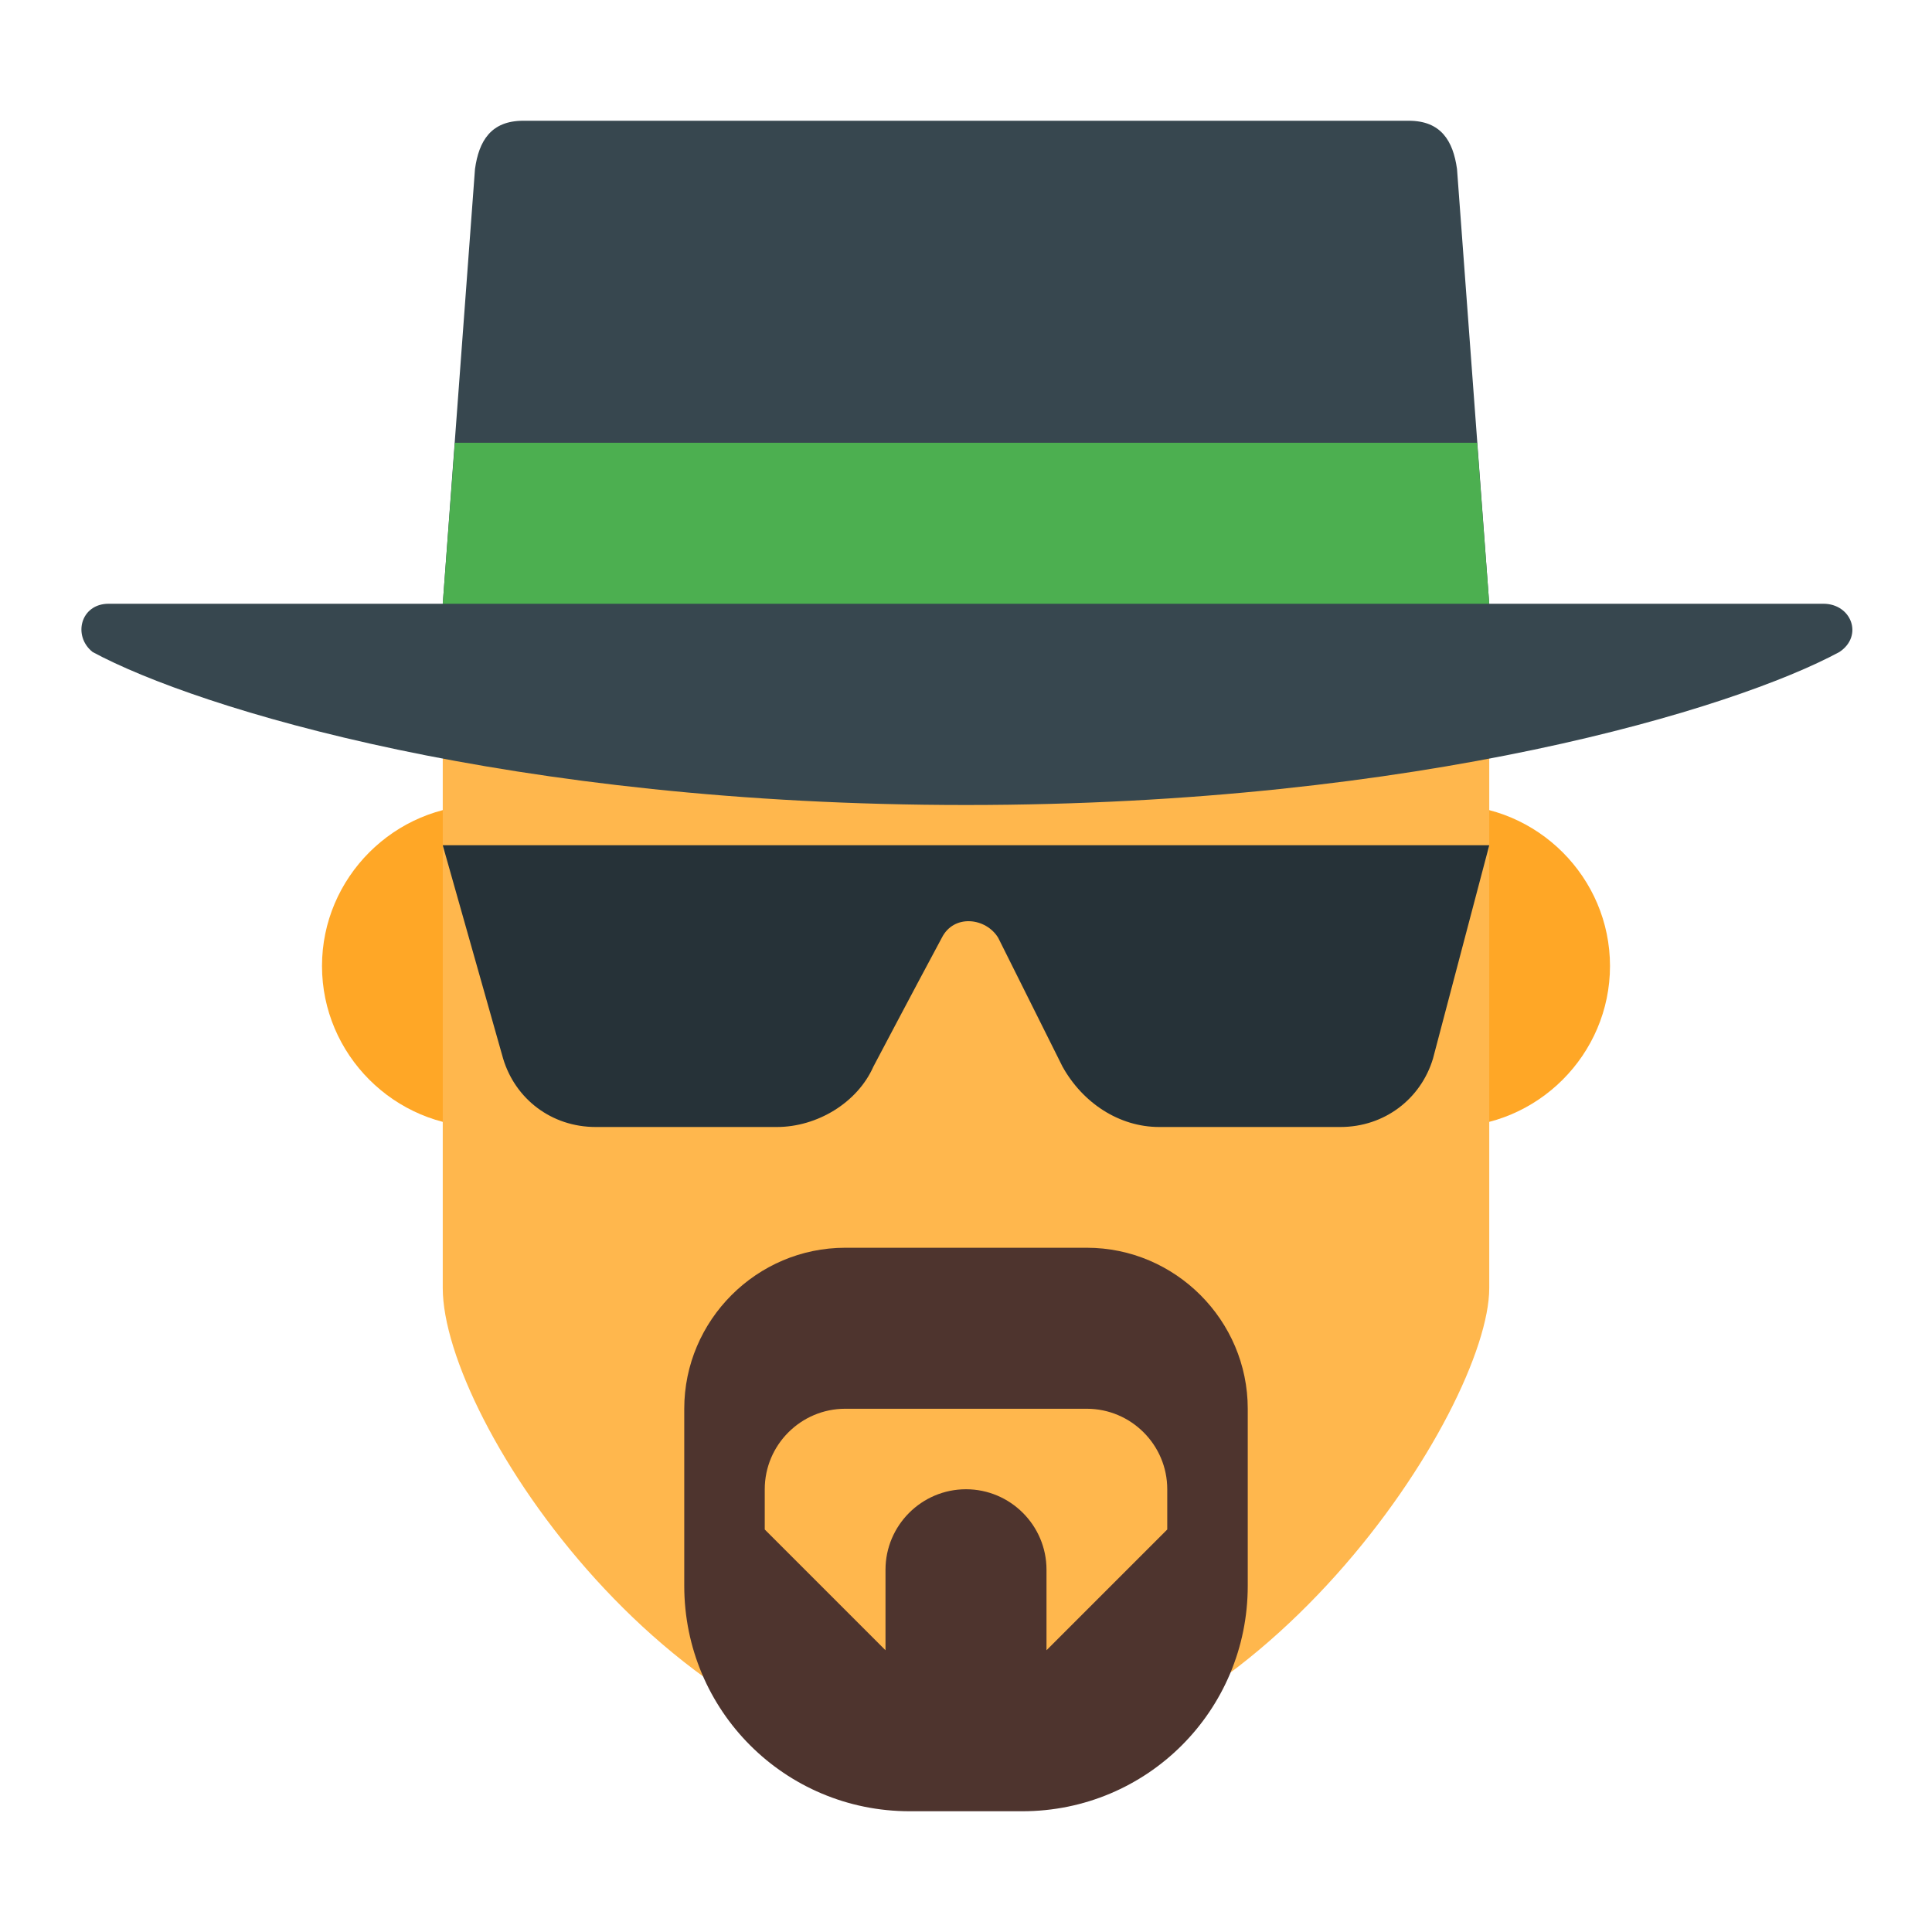
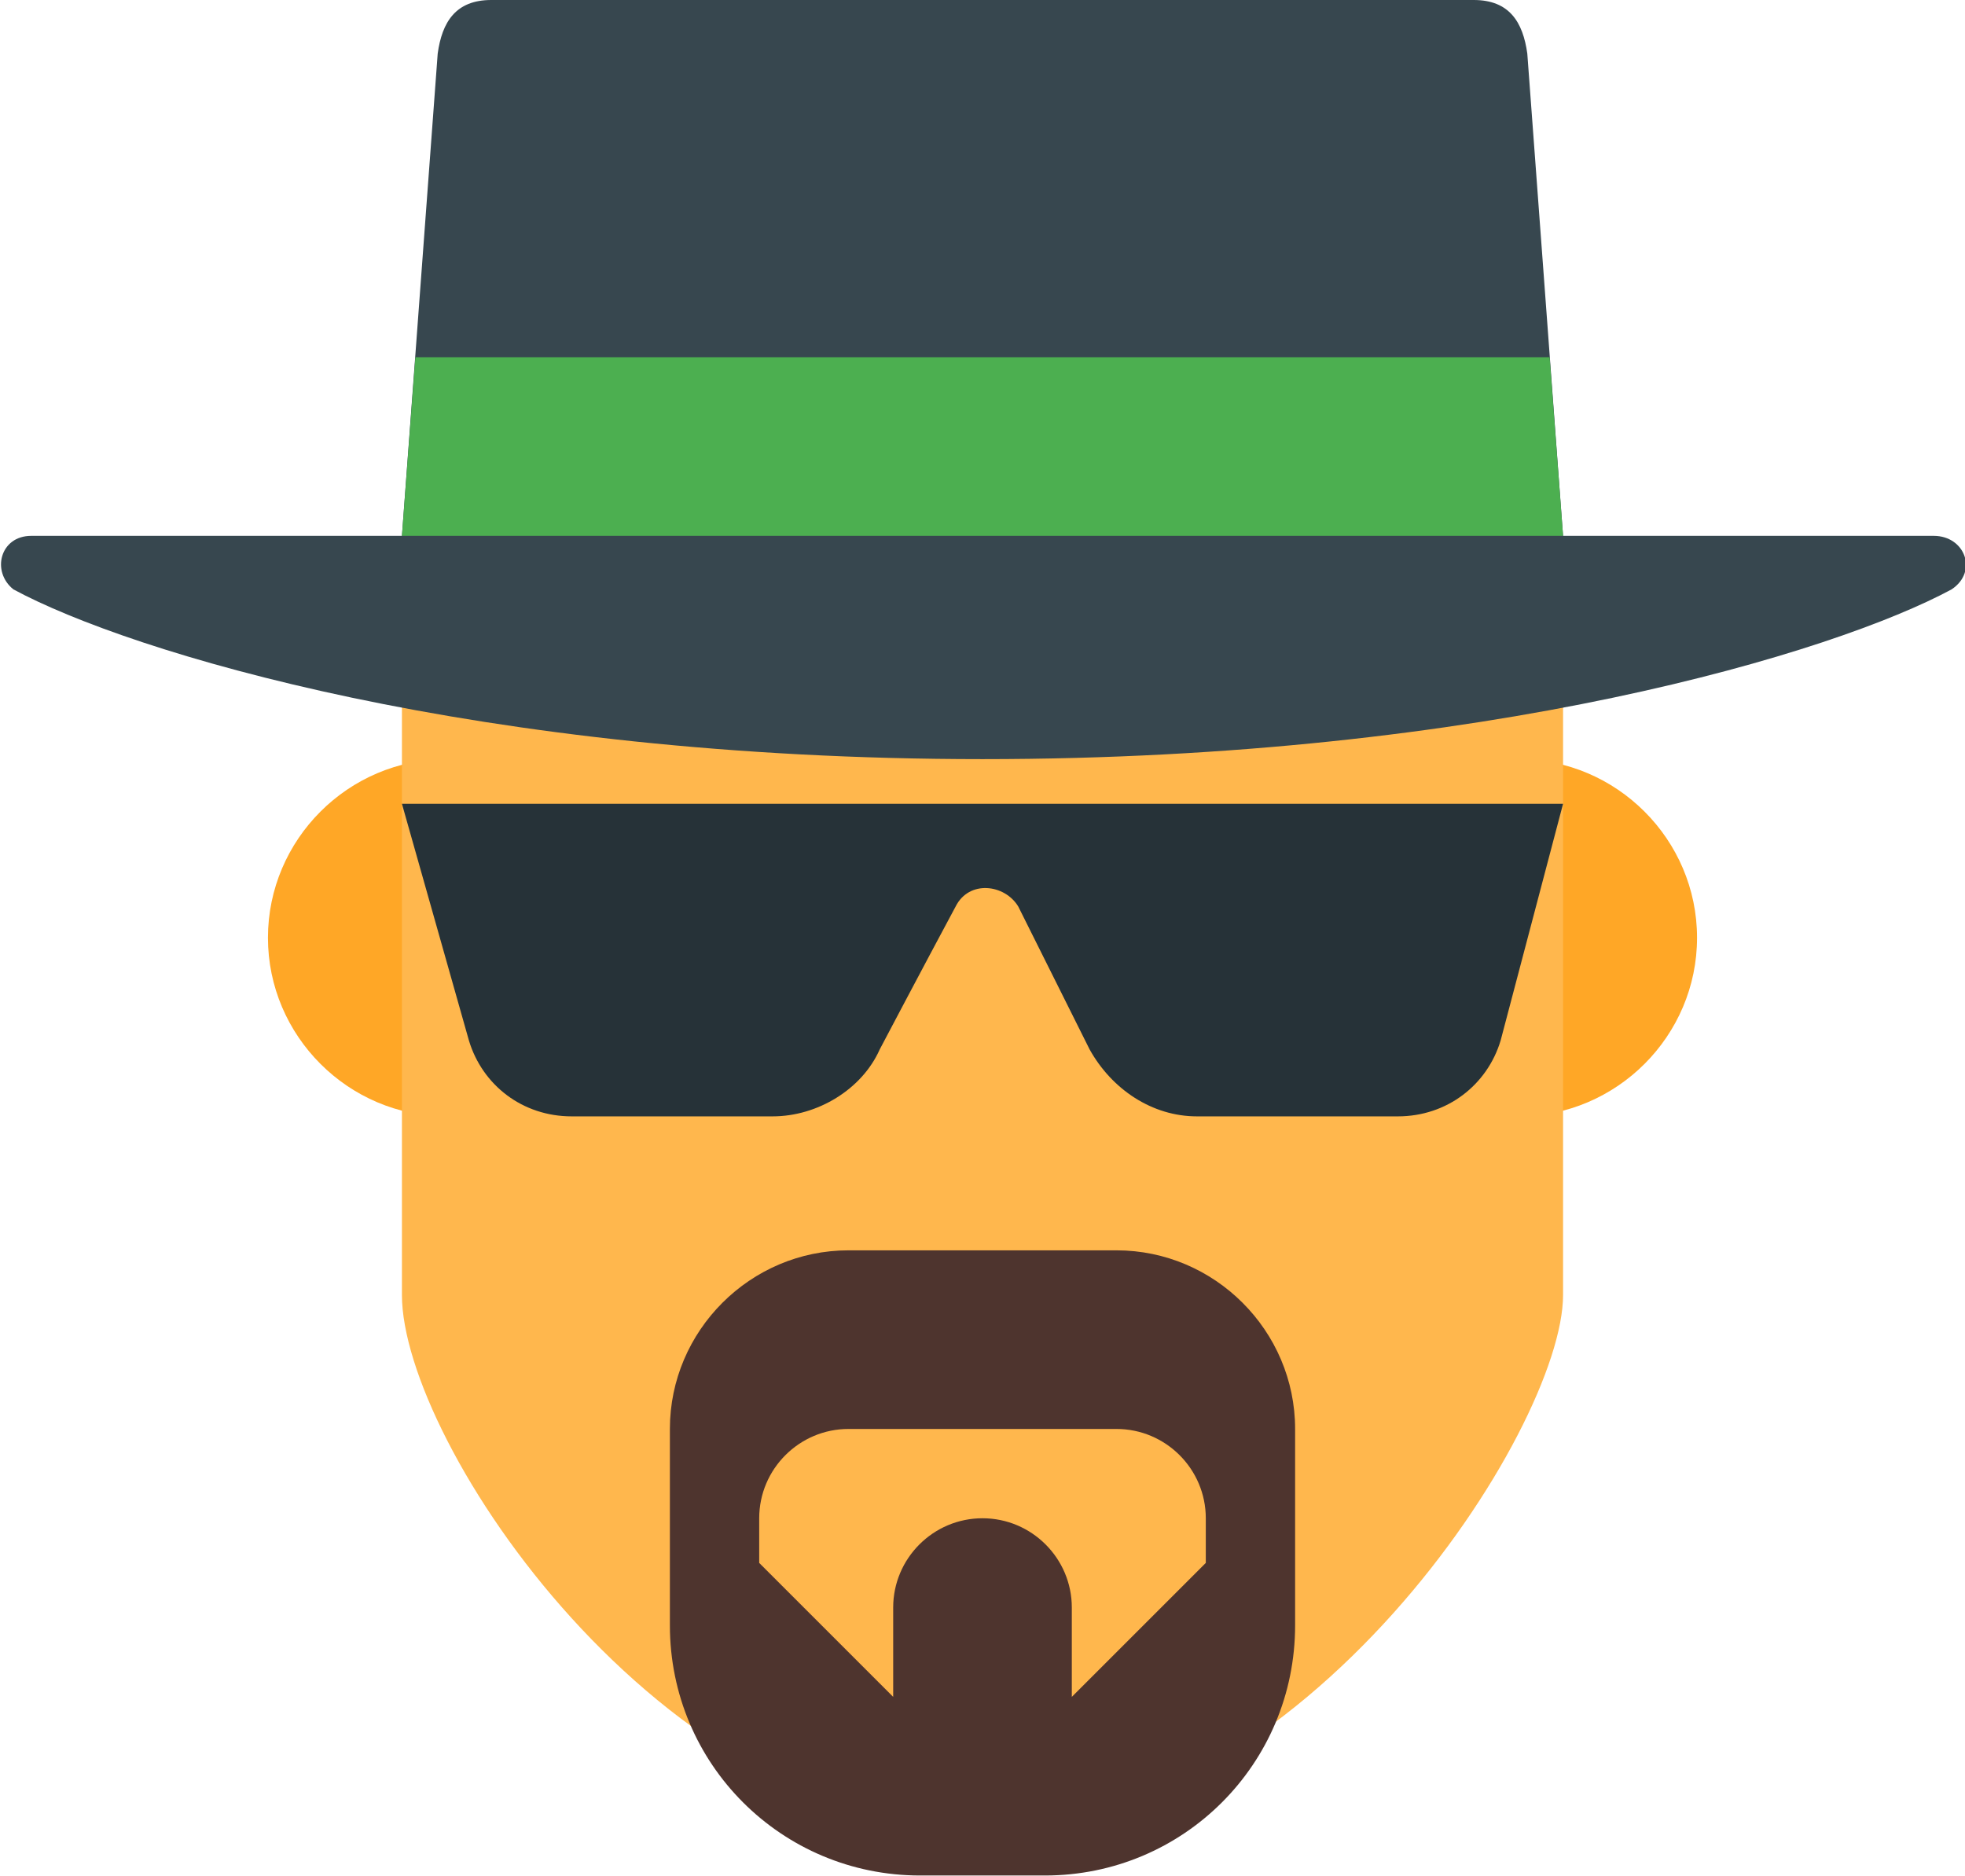
- <svg xmlns="http://www.w3.org/2000/svg" viewBox="0 0 48 48" version="1.1" width="50px" height="50px">
-   <g id="surface1">
-     <path style=" fill:#FFA726;" d="M 16 24 C 16 26.199 14.199 28 12 28 C 9.801 28 8 26.199 8 24 C 8 21.801 9.801 20 12 20 C 14.199 20 16 21.801 16 24 M 40 24 C 40 21.801 38.199 20 36 20 C 33.801 20 32 21.801 32 24 C 32 26.199 33.801 28 36 28 C 38.199 28 40 26.199 40 24 " />
-     <path style=" fill:#FFB74D;" d="M 11 16 L 37 16 L 37 32 C 37 35 31.199 44 24 44 C 16.801 44 11 35.301 11 32 Z " />
-     <path style=" fill:#37474F;" d="M 45.301 15 L 37 15 L 36.199 4.199 C 36.102 3.5 35.801 3 35 3 C 32.898 3 28.301 3 24 3 C 19.699 3 15.699 3 13 3 C 12.199 3 11.898 3.5 11.801 4.199 L 11 15 L 2.699 15 C 2 15 1.801 15.801 2.301 16.199 C 4.898 17.602 12.699 20 24 20 C 35.301 20 43.102 17.602 45.699 16.199 C 46.301 15.801 46 15 45.301 15 Z " />
-     <path style=" fill:#4E342E;" d="M 27 31 L 21 31 C 18.801 31 17 32.801 17 35 L 17 39.398 C 17 42.5 19.5 45 22.602 45 L 25.398 45 C 28.5 45 31 42.5 31 39.398 L 31 35 C 31 32.801 29.199 31 27 31 Z M 29 38 L 26 41 L 26 39 C 26 37.898 25.102 37 24 37 C 22.898 37 22 37.898 22 39 L 22 41 L 19 38 L 19 37 C 19 35.898 19.898 35 21 35 L 27 35 C 28.102 35 29 35.898 29 37 Z " />
-     <path style=" fill:#263238;" d="M 11 21 L 12.5 26.301 C 12.801 27.301 13.699 28 14.801 28 L 19.301 28 C 20.301 28 21.301 27.398 21.699 26.5 C 21.699 26.5 22.699 24.602 23.398 23.301 C 23.699 22.699 24.5 22.801 24.801 23.301 L 26.398 26.5 C 26.898 27.398 27.801 28 28.801 28 L 33.301 28 C 34.398 28 35.301 27.301 35.602 26.301 L 37 21 Z " />
-     <path style=" fill:#4CAF50;" d="M 11.301 11 L 11 15 L 37 15 L 36.699 11 Z " />
+ <svg xmlns="http://www.w3.org/2000/svg" width="44px" height="42px" viewBox="0 0 44 42" version="1.1">
+   <g id="Page-1" stroke="none" stroke-width="1" fill="none" fill-rule="evenodd">
+     <g id="walter-white" fill-rule="nonzero">
+       <path d="M14,21 C14,23.199 12.199,25 10,25 C7.801,25 6,23.199 6,21 C6,18.801 7.801,17 10,17 C12.199,17 14,18.801 14,21 M38,21 C38,18.801 36.199,17 34,17 C31.801,17 30,18.801 30,21 C30,23.199 31.801,25 34,25 C36.199,25 38,23.199 38,21" id="Shape" fill="#FFA726" />
+       <path d="M9,13 L35,13 L35,29 C35,32 29.199,41 22,41 C14.801,41 9,32.301 9,29 L9,13 Z" id="Shape" fill="#FFB74D" />
+       <path d="M43.301,12 L35,12 L34.199,1.199 C34.102,0.5 33.801,0 33,0 C30.898,0 26.301,0 22,0 C17.699,0 13.699,0 11,0 C10.199,0 9.898,0.5 9.801,1.199 L9,12 L0.699,12 C-1.88737914e-15,12 -0.199,12.801 0.301,13.199 C2.898,14.602 10.699,17 22,17 C33.301,17 41.102,14.602 43.699,13.199 C44.301,12.801 44,12 43.301,12 Z" id="Shape" fill="#37474F" />
+       <path d="M25,28 L19,28 C16.801,28 15,29.801 15,32 L15,36.398 C15,39.5 17.5,42 20.602,42 L23.398,42 C26.5,42 29,39.5 29,36.398 L29,32 C29,29.801 27.199,28 25,28 Z M27,35 L24,38 L24,36 C24,34.898 23.102,34 22,34 C20.898,34 20,34.898 20,36 L20,38 L17,35 L17,34 C17,32.898 17.898,32 19,32 L25,32 C26.102,32 27,32.898 27,34 L27,35 Z" id="Shape" fill="#4E342E" />
+       <path d="M9,18 L10.5,23.301 C10.801,24.301 11.699,25 12.801,25 L17.301,25 C18.301,25 19.301,24.398 19.699,23.5 C19.699,23.5 20.699,21.602 21.398,20.301 C21.699,19.699 22.5,19.801 22.801,20.301 L24.398,23.5 C24.898,24.398 25.801,25 26.801,25 L31.301,25 C32.398,25 33.301,24.301 33.602,23.301 L35,18 L9,18 Z" id="Shape" fill="#263238" />
+       <polygon id="Shape" fill="#4CAF50" points="9.301 8 9 12 35 12 34.699 8" />
+     </g>
  </g>
</svg>
